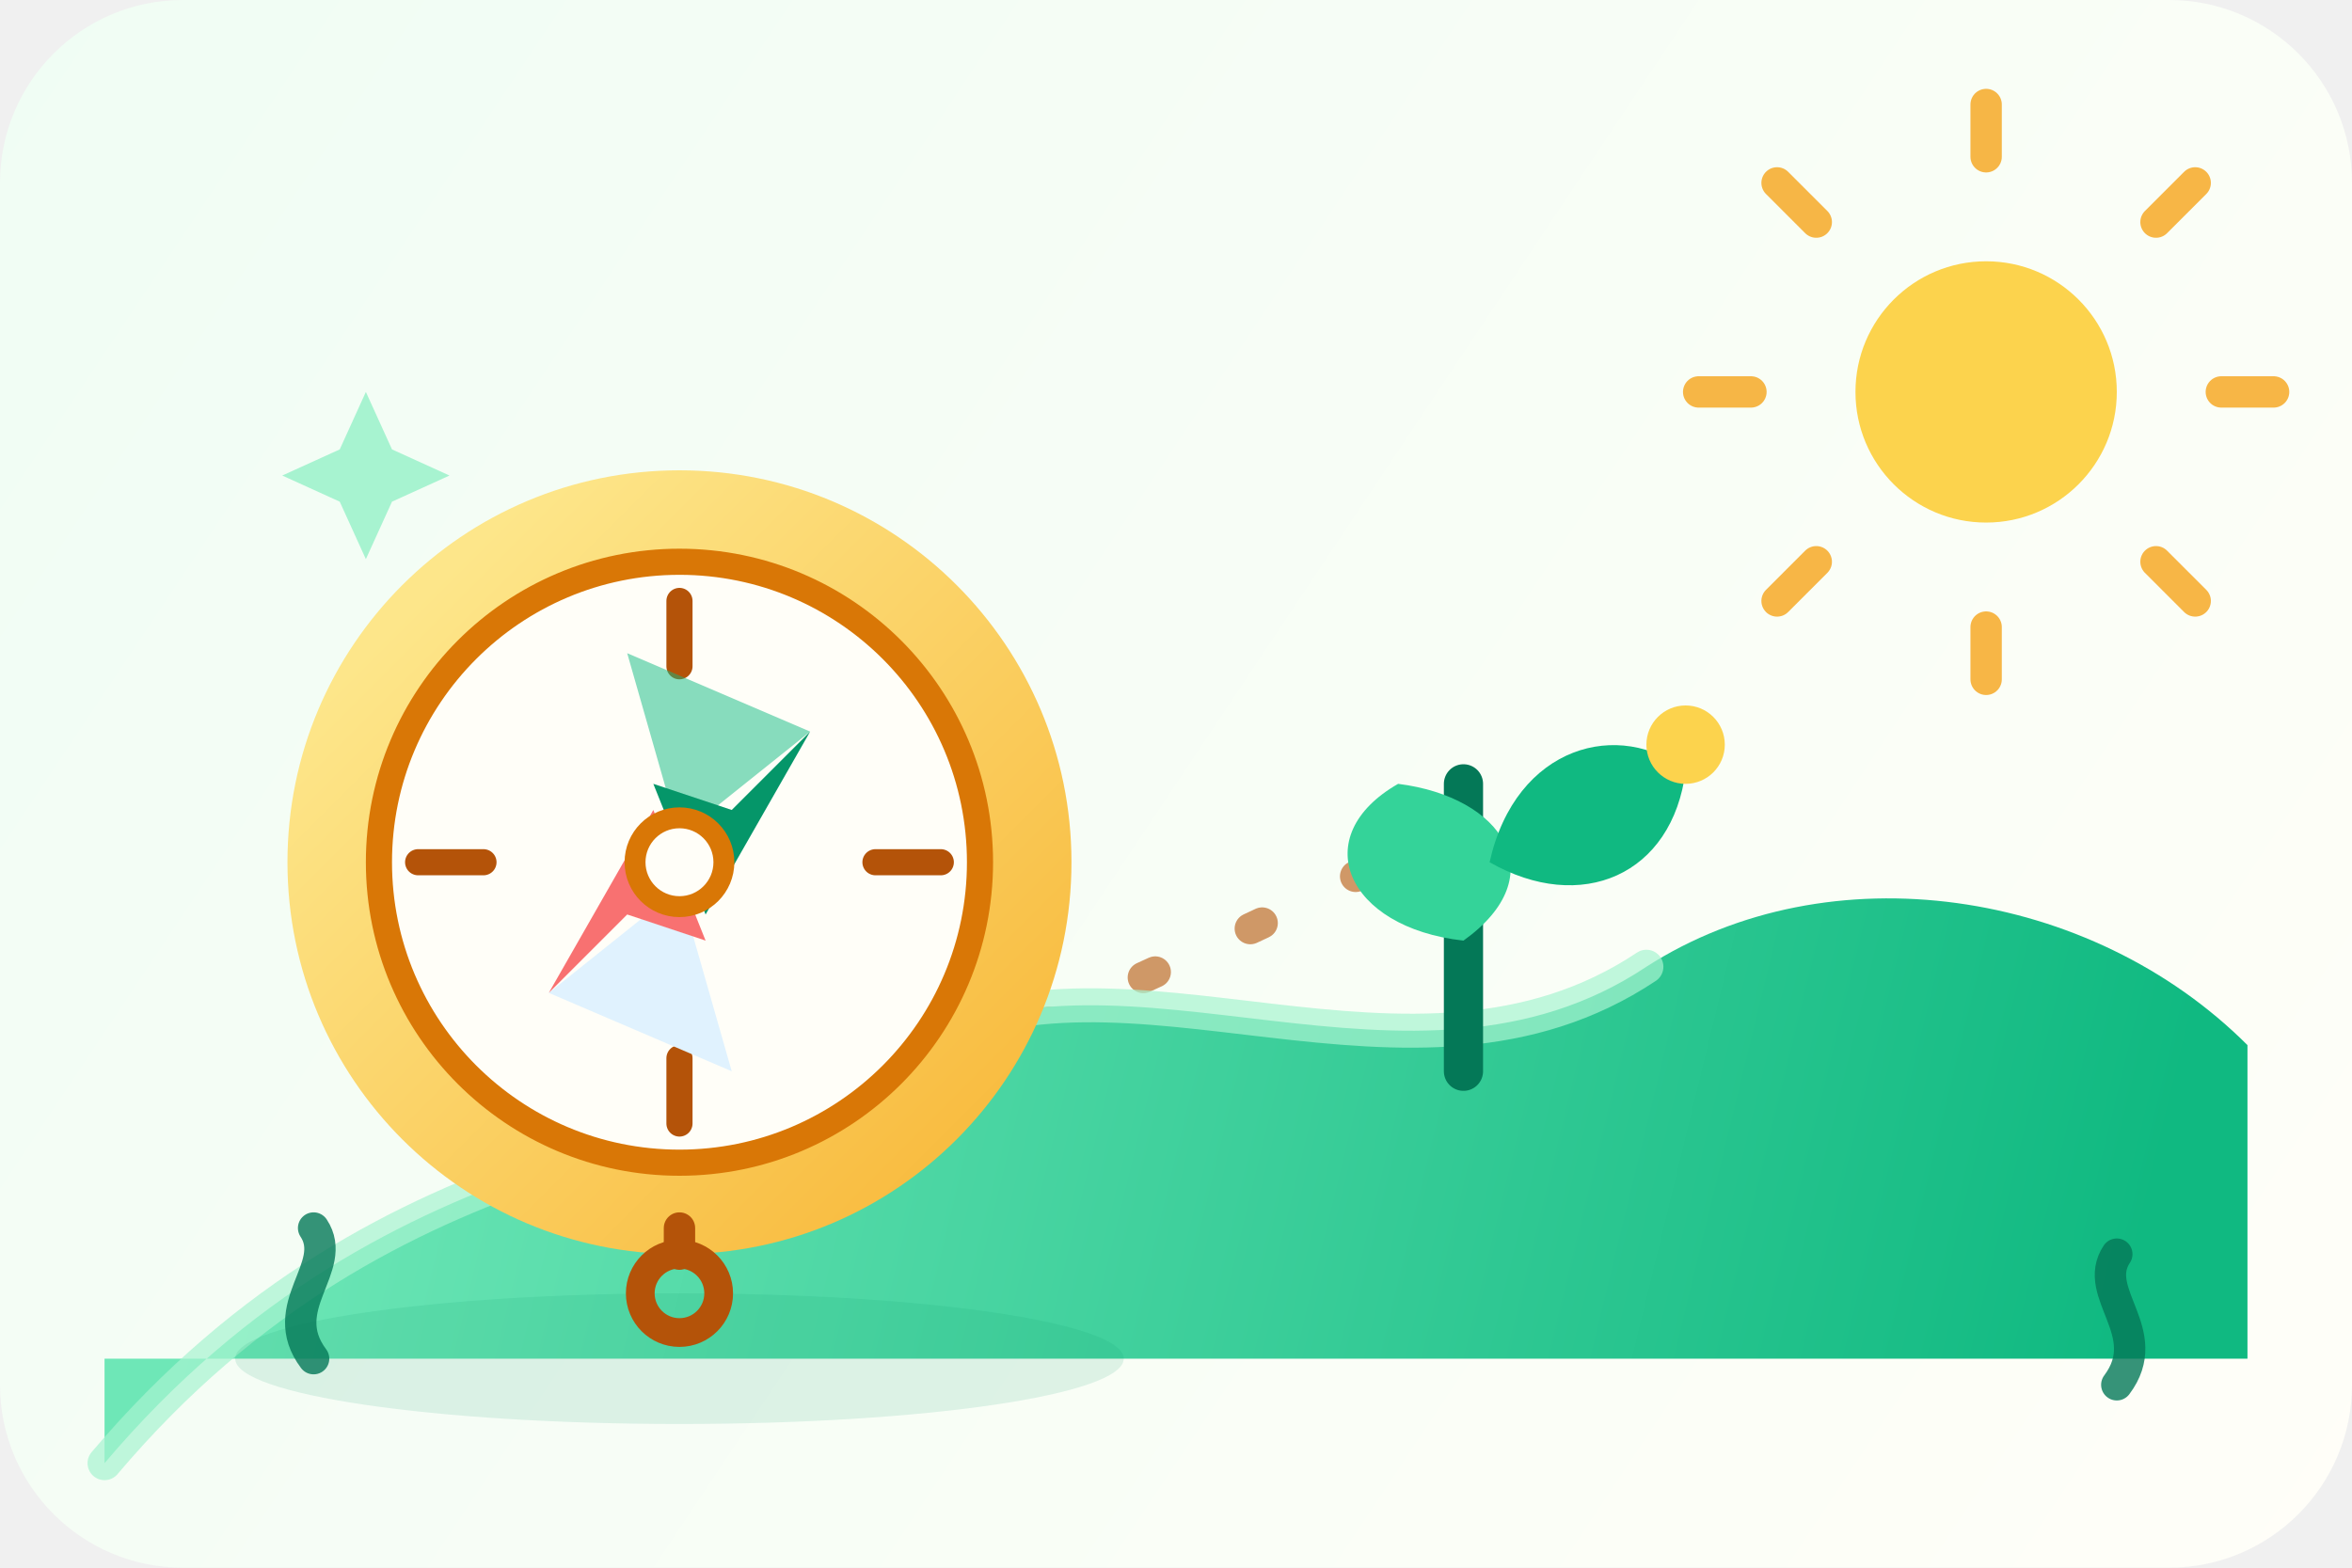
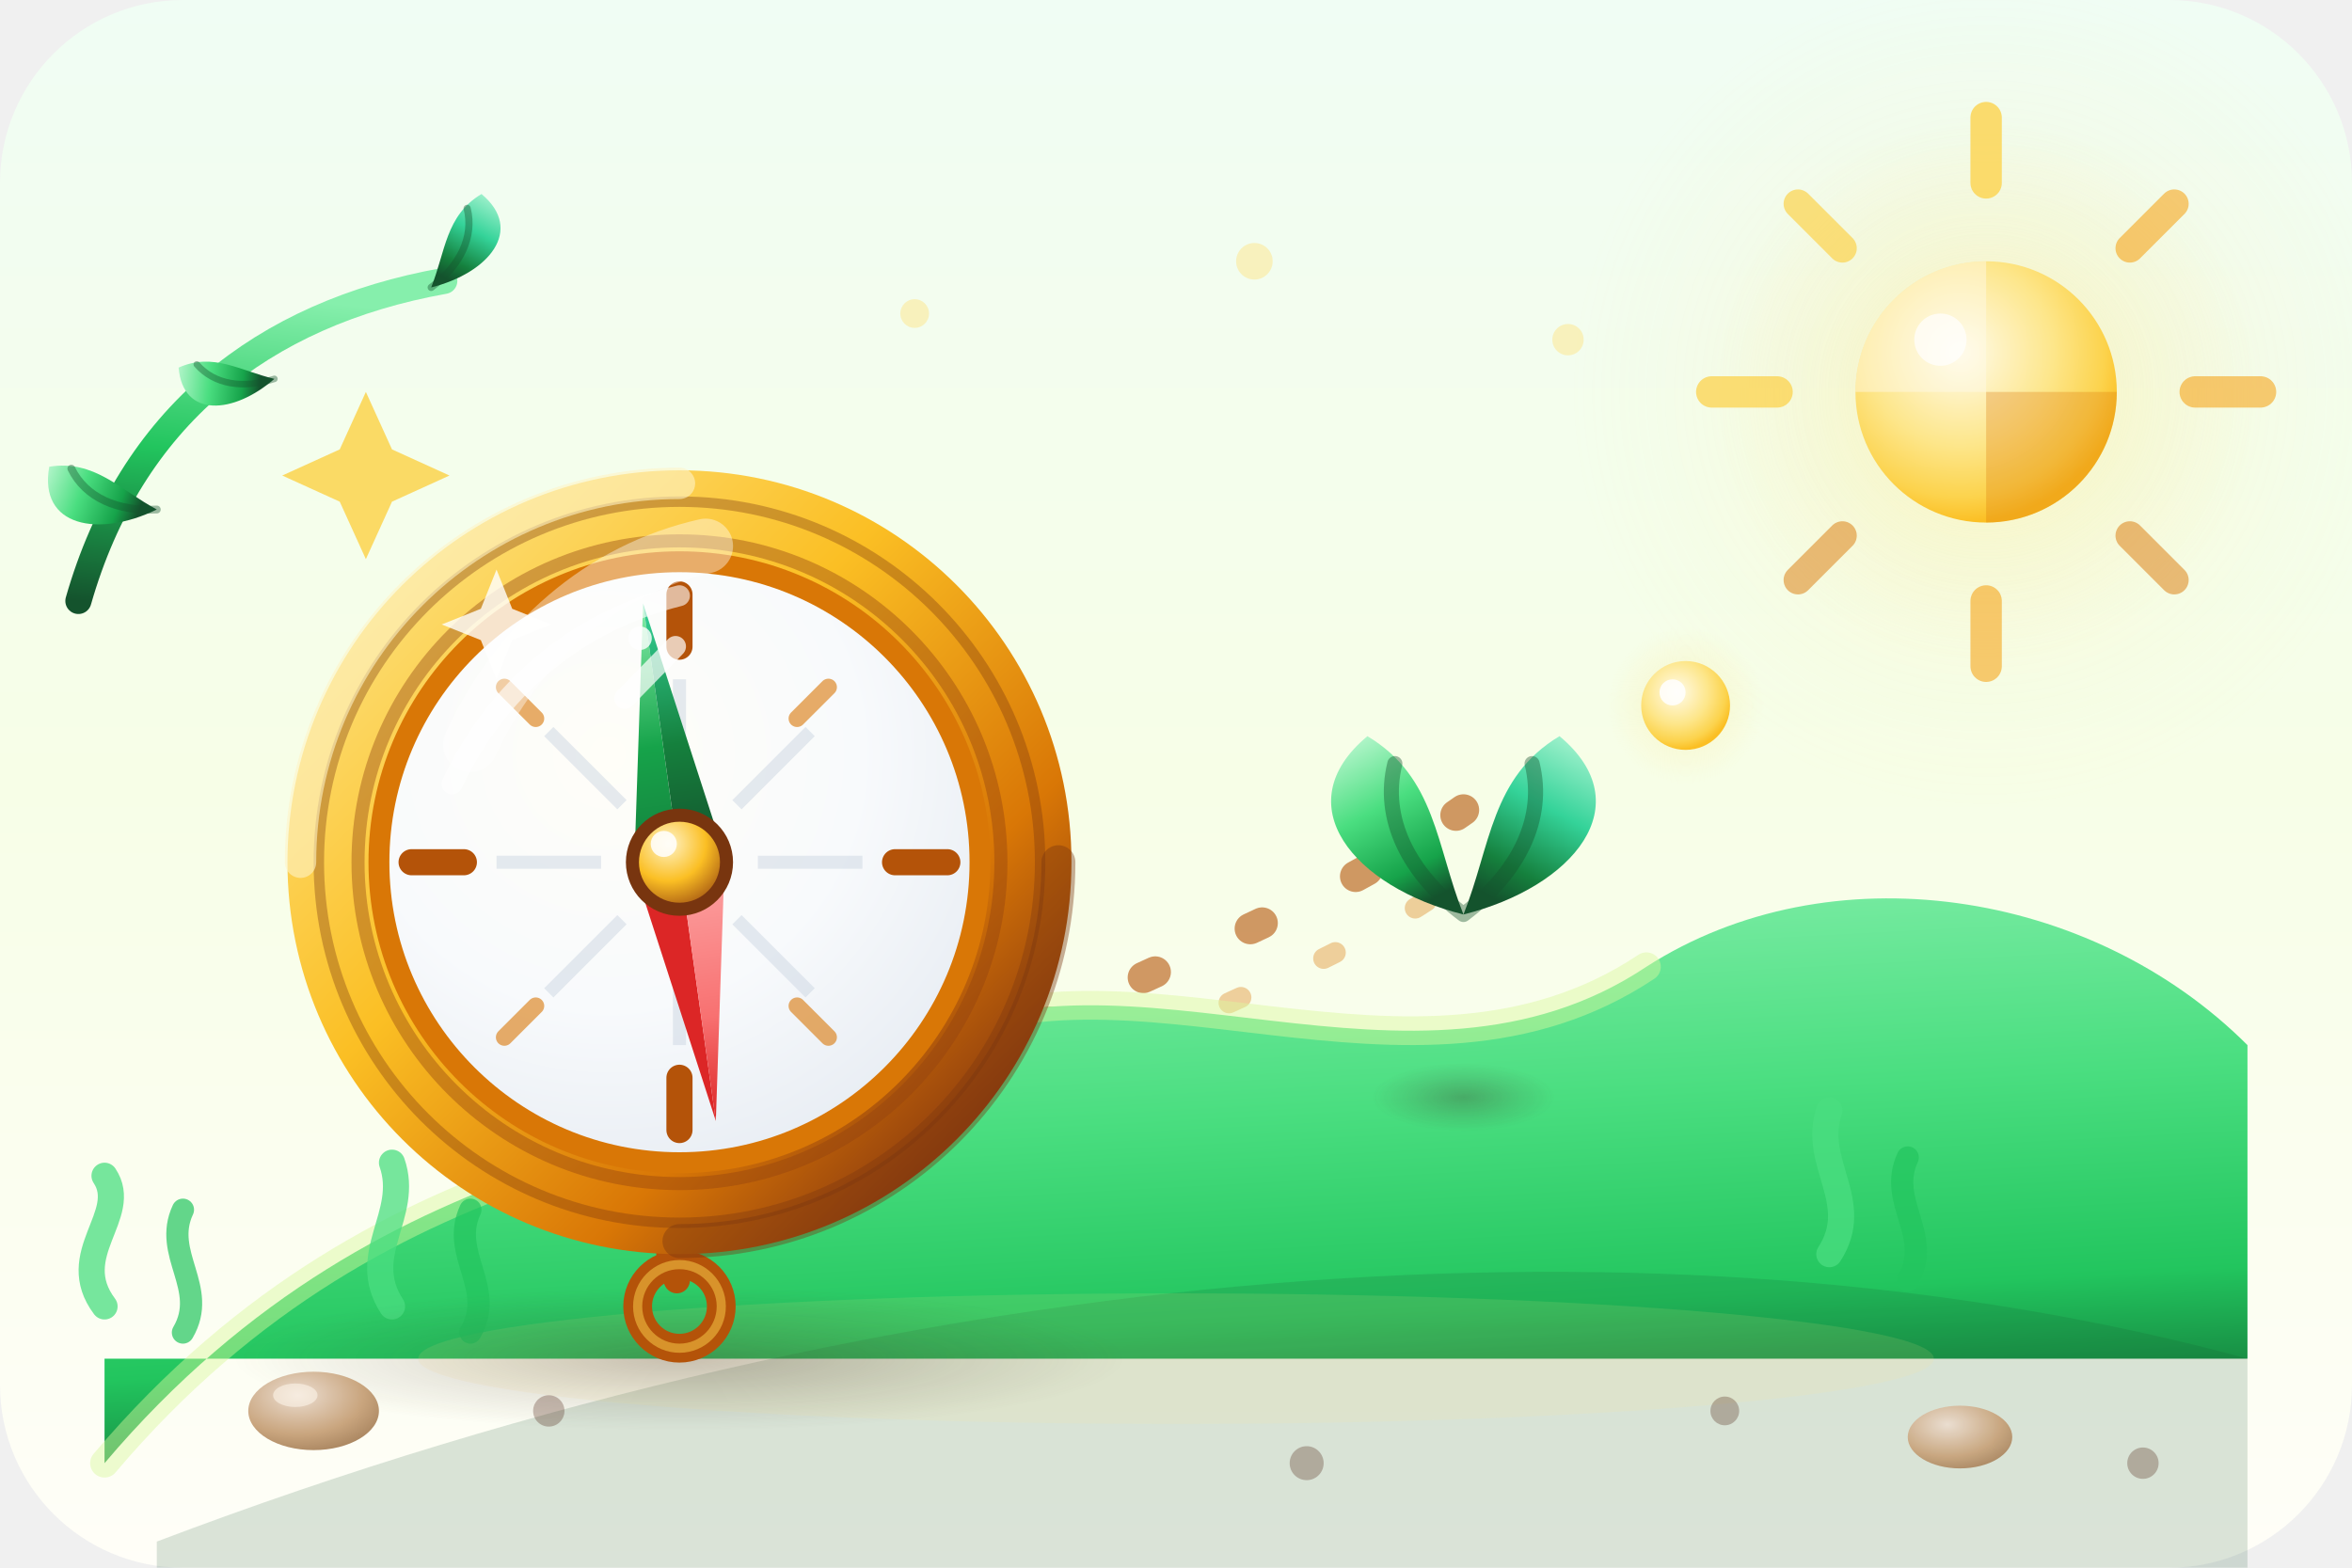
<svg xmlns="http://www.w3.org/2000/svg" viewBox="0 0 180 120" fill="none" role="img" aria-label="Kompas dengan jarum menunjuk tunas di puncak bukit, diikuti jejak titik">
  <defs>
-     <linearGradient id="skcBg" x1="0" y1="0" x2="180" y2="120" gradientUnits="userSpaceOnUse">
-       <stop stop-color="#F0FDF4" />
+     <linearGradient id="skBg" x1="0" y1="0" x2="0" y2="1">
+       <stop offset="0" stop-color="#F0FDF4" />
+       <stop offset=".5" stop-color="#F7FEE7" />
      <stop offset="1" stop-color="#FFFEF8" />
    </linearGradient>
-     <linearGradient id="skcRing" x1="48" y1="30" x2="120" y2="102" gradientUnits="userSpaceOnUse">
-       <stop stop-color="#FDE68A" />
-       <stop offset="1" stop-color="#F59E0B" />
+     <radialGradient id="skSun" cx=".4" cy=".35" r=".65">
+       <stop offset="0" stop-color="#FFFBEB" />
+       <stop offset=".55" stop-color="#FDE68A" />
+       <stop offset=".85" stop-color="#FCD34D" />
+       <stop offset="1" stop-color="#FBBF24" />
+     </radialGradient>
+     <radialGradient id="skHalo" cx=".5" cy=".5" r=".5">
+       <stop offset="0" stop-color="#FDE68A" stop-opacity=".42" />
+       <stop offset=".55" stop-color="#FDE68A" stop-opacity=".16" />
+       <stop offset="1" stop-color="#FDE68A" stop-opacity="0" />
+     </radialGradient>
+     <radialGradient id="skHalo2" cx=".5" cy=".5" r=".5">
+       <stop offset="0" stop-color="#FDE68A" stop-opacity=".18" />
+       <stop offset="1" stop-color="#FDE68A" stop-opacity="0" />
+     </radialGradient>
+     <linearGradient id="skRing" x1=".1" y1="0" x2=".9" y2=".8">
+       <stop offset="0" stop-color="#FDE68A" />
+       <stop offset=".45" stop-color="#FBBF24" />
+       <stop offset=".8" stop-color="#D97706" />
+       <stop offset="1" stop-color="#92400E" />
    </linearGradient>
-     <linearGradient id="skcHill" x1="20" y1="78" x2="160" y2="112" gradientUnits="userSpaceOnUse">
-       <stop stop-color="#6EE7B7" />
-       <stop offset="1" stop-color="#10B981" />
+     <radialGradient id="skFace" cx=".38" cy=".32" r=".85">
+       <stop offset="0" stop-color="#FFFEF8" />
+       <stop offset=".5" stop-color="#F8FAFC" />
+       <stop offset="1" stop-color="#E2E8F0" />
+     </radialGradient>
+     <linearGradient id="skNeedleN" x1="0" y1="0" x2="0" y2="1">
+       <stop offset="0" stop-color="#86EFAC" />
+       <stop offset=".55" stop-color="#16A34A" />
+       <stop offset="1" stop-color="#15803D" />
    </linearGradient>
+     <linearGradient id="skNeedleNd" x1="0" y1="0" x2="0" y2="1">
+       <stop offset="0" stop-color="#34D399" />
+       <stop offset=".55" stop-color="#15803D" />
+       <stop offset="1" stop-color="#14532D" />
+     </linearGradient>
+     <linearGradient id="skNeedleS" x1="0" y1="0" x2="0" y2="1">
+       <stop offset="0" stop-color="#FCA5A5" />
+       <stop offset=".6" stop-color="#F87171" />
+       <stop offset="1" stop-color="#DC2626" />
+     </linearGradient>
+     <radialGradient id="skHub" cx=".38" cy=".3" r=".8">
+       <stop offset="0" stop-color="#FEF3C7" />
+       <stop offset=".5" stop-color="#FBBF24" />
+       <stop offset="1" stop-color="#92400E" />
+     </radialGradient>
+     <linearGradient id="skHill" x1=".1" y1="0" x2=".3" y2="1">
+       <stop offset="0" stop-color="#86EFAC" />
+       <stop offset=".45" stop-color="#4ADE80" />
+       <stop offset=".8" stop-color="#22C55E" />
+       <stop offset="1" stop-color="#15803D" />
+     </linearGradient>
+     <linearGradient id="skStem" x1="0" y1="1" x2=".12" y2="0">
+       <stop offset="0" stop-color="#14532D" />
+       <stop offset=".5" stop-color="#22C55E" />
+       <stop offset="1" stop-color="#86EFAC" />
+     </linearGradient>
+     <linearGradient id="skLeafL" x1=".15" y1="0" x2=".55" y2="1">
+       <stop offset="0" stop-color="#BBF7D0" />
+       <stop offset=".42" stop-color="#4ADE80" />
+       <stop offset=".8" stop-color="#16A34A" />
+       <stop offset="1" stop-color="#14532D" />
+     </linearGradient>
+     <linearGradient id="skLeafR" x1=".85" y1="0" x2=".45" y2="1">
+       <stop offset="0" stop-color="#A7F3D0" />
+       <stop offset=".42" stop-color="#34D399" />
+       <stop offset=".8" stop-color="#15803D" />
+       <stop offset="1" stop-color="#14532D" />
+     </linearGradient>
+     <radialGradient id="skShadow" cx=".5" cy=".5" r=".5">
+       <stop offset="0" stop-color="#3E2723" stop-opacity=".28" />
+       <stop offset=".6" stop-color="#3E2723" stop-opacity=".1" />
+       <stop offset="1" stop-color="#3E2723" stop-opacity="0" />
+     </radialGradient>
+     <radialGradient id="skPebble" cx=".38" cy=".3" r="1">
+       <stop offset="0" stop-color="#EBDDD0" />
+       <stop offset=".5" stop-color="#C9A57E" />
+       <stop offset="1" stop-color="#8A6642" />
+     </radialGradient>
  </defs>
-   <rect width="180" height="120" rx="14" fill="url(#skcBg)" />
-   <circle cx="152" cy="30" r="10" fill="#FCD34D" />
-   <path d="M152 12v-4M152 48v4M134 30h-4M170 30h4M139 17l-3-3M165 17l3-3M139 43l-3 3M165 43l3 3" stroke="#F59E0B" stroke-width="2.4" stroke-linecap="round" opacity=".75" />
+   <rect width="180" height="120" rx="14" fill="url(#skBg)" />
+   <circle cx="152" cy="30" r="32" fill="url(#skHalo2)" />
+   <circle cx="152" cy="30" r="21" fill="url(#skHalo)" />
+   <g stroke-linecap="round">
+     <path d="M152 14v-5" stroke="#FCD34D" stroke-width="2.4" opacity=".8" />
+     <path d="M136 30h-5" stroke="#FCD34D" stroke-width="2.4" opacity=".75" />
+     <path d="M168 30h5" stroke="#F59E0B" stroke-width="2.4" opacity=".55" />
+     <path d="M152 46v5" stroke="#F59E0B" stroke-width="2.4" opacity=".55" />
+     <path d="M141 19l-3.4-3.4" stroke="#FCD34D" stroke-width="2.2" opacity=".7" />
+     <path d="M163 19l3.4-3.4" stroke="#F59E0B" stroke-width="2.2" opacity=".55" />
+     <path d="M141 41l-3.4 3.4" stroke="#D97706" stroke-width="2.2" opacity=".5" />
+     <path d="M163 41l3.4 3.4" stroke="#D97706" stroke-width="2.2" opacity=".5" />
+   </g>
+   <circle cx="152" cy="30" r="10" fill="url(#skSun)" />
+   <path d="M152 30L162 30A10 10 0 0 1 152 40Z" fill="#D97706" opacity=".3" />
+   <path d="M152 20A10 10 0 0 0 142 30L152 30Z" fill="#FFFBEB" opacity=".45" />
+   <circle cx="148.5" cy="26" r="2" fill="#FFFFFF" opacity=".7" />
  <path d="M64 88c16-12 34-16 48-26" stroke="#B45309" stroke-width="2.4" stroke-linecap="round" stroke-dasharray="1 8" opacity=".6" />
-   <path d="M8 112c22-26 48-24 62-32 16-9 38 6 56-6 14-9 34-6 46 6v24H8Z" fill="url(#skcHill)" />
-   <path d="M8 112c22-26 48-24 62-32 16-9 38 6 56-6" stroke="#A7F3D0" stroke-width="2.6" stroke-linecap="round" opacity=".7" fill="none" />
+   <path d="M66 92c16-12 34-16 46-25" stroke="#D97706" stroke-width="1.6" stroke-linecap="round" stroke-dasharray="1 7" opacity=".35" />
+   <path d="M8 112c22-26 48-24 62-32 16-9 38 6 56-6 14-9 34-6 46 6v24H8Z" fill="url(#skHill)" />
+   <path d="M8 112c22-26 48-24 62-32 16-9 38 6 56-6" stroke="#D9F99D" stroke-width="2.2" opacity=".45" stroke-linecap="round" />
+   <path d="M12 118C70 96 128 92 172 104V120H12Z" fill="#14532D" opacity=".16" />
+   <ellipse cx="90" cy="104" rx="58" ry="5" fill="#FDE68A" opacity=".12" />
  <g transform="translate(112 62)">
-     <path d="M0 20V-2" stroke="#047857" stroke-width="3" stroke-linecap="round" />
-     <path d="M0 10c-9-1-12-8-5-12 8 1 12 7 5 12Z" fill="#34D399" />
-     <path d="M2 4c2-9 10-11 15-7-1 8-8 11-15 7Z" fill="#10B981" />
-     <circle cx="17" cy="-5" r="3" fill="#FCD34D" />
+     <ellipse cy="22" rx="7" ry="2.6" fill="url(#skShadow)" />
+     <path d="M0 22V-4" stroke="url(#skStem)" stroke-width="3.2" stroke-linecap="round" />
+     <g transform="translate(0 8) scale(1.05)">
+       <path d="M0 0C-8-2-13-8-7-13C-2-10-2-5 0 0Z" fill="url(#skLeafL)" />
+       <path d="M0 0C8-2 13-8 7-13C2-10 2-5 0 0Z" fill="url(#skLeafR)" />
+       <path d="M0 0C-4-3-6-7-5-11M0 0C4-3 6-7 5-11" stroke="#14532D" stroke-width="1.1" opacity=".4" stroke-linecap="round" />
+     </g>
+     <circle cx="17" cy="-8" r="6" fill="url(#skHalo)" />
+     <circle cx="17" cy="-8" r="3.4" fill="url(#skSun)" />
+     <circle cx="16" cy="-9" r="1" fill="#FFFFFF" opacity=".85" />
  </g>
-   <ellipse cx="52" cy="104" rx="34" ry="5" fill="#059669" opacity=".12" />
+   <g stroke-linecap="round">
+     <path d="M30 100c-2.6-4 1.4-7 0-11" stroke="#4ADE80" stroke-width="2" opacity=".75" />
+     <path d="M36 102c2-3.4-1.6-6 0-9.4" stroke="#22C55E" stroke-width="1.7" opacity=".7" />
+     <path d="M140 96c2.6-4-1.4-7 0-11" stroke="#4ADE80" stroke-width="2" opacity=".75" />
+     <path d="M146 98c2-3.4-1.6-6 0-9.4" stroke="#22C55E" stroke-width="1.7" opacity=".7" />
+   </g>
  <g>
-     <circle cx="52" cy="66" r="30" fill="url(#skcRing)" />
-     <circle cx="52" cy="66" r="23" fill="#FFFEF8" stroke="#D97706" stroke-width="2" />
-     <path d="M52 46v5M52 81v5M32 66h5M67 66h5" stroke="#B45309" stroke-width="2" stroke-linecap="round" />
-     <path d="M62 56 48 50l4 14Z" fill="#10B981" opacity=".5" />
-     <path d="M42 76l14 6-4-14Z" fill="#E0F2FE" />
-     <path d="M62 56 56 62l-6-2 4 10Z" fill="#059669" />
-     <path d="M42 76l6-6 6 2-4-10Z" fill="#F87171" />
-     <circle cx="52" cy="66" r="3.4" fill="#FFFEF8" stroke="#D97706" stroke-width="1.6" />
-     <path d="M52 96v-2" stroke="#B45309" stroke-width="2.4" stroke-linecap="round" />
-     <circle cx="52" cy="99" r="3" stroke="#B45309" stroke-width="2.2" fill="none" />
+     <ellipse cx="52" cy="104" rx="34" ry="5.5" fill="url(#skShadow)" />
+     <path d="M52 94C51 95 51 96.4 51.8 98" stroke="#B45309" stroke-width="2" stroke-linecap="round" />
+     <circle cx="52" cy="100" r="3.2" fill="none" stroke="#B45309" stroke-width="2.2" />
+     <circle cx="52" cy="100" r="3.2" fill="none" stroke="#FCD34D" stroke-width=".7" opacity=".5" />
+     <circle cx="52" cy="66" r="30" fill="url(#skRing)" />
+     <circle cx="52" cy="66" r="27.6" fill="none" stroke="#78350F" stroke-width=".8" opacity=".35" />
+     <circle cx="52" cy="66" r="24.6" fill="none" stroke="#92400E" stroke-width="1" opacity=".4" />
+     <path d="M23 66A29 29 0 0 1 52 37" stroke="#FEF3C7" stroke-width="2.4" opacity=".6" stroke-linecap="round" />
+     <path d="M81 66A29 29 0 0 1 52 95" stroke="#78350F" stroke-width="2.6" opacity=".4" stroke-linecap="round" />
+     <circle cx="52" cy="66" r="23" fill="url(#skFace)" stroke="#D97706" stroke-width="1.6" />
+     <g stroke="#CBD5E1" stroke-width="1" opacity=".5">
+       <path d="M52 60V52M52 72v8M46 66h-8M58 66h8" />
+       <path d="M47.6 61.6l-5.6-5.6M56.4 61.6l5.6-5.6M47.6 70.4 42 76M56.4 70.4 62 76" />
+     </g>
+     <g stroke="#B45309" stroke-width="2" stroke-linecap="round">
+       <path d="M52 45.5v4M52 82.5v4M31.5 66h4M68.5 66h4" />
+     </g>
+     <g stroke="#D97706" stroke-width="1.3" stroke-linecap="round" opacity=".6">
+       <path d="M38.6 52.6l2.4 2.4M63.4 52.6l-2.4 2.4M38.6 79.4l2.4-2.4M63.4 79.4l-2.4-2.4" />
+     </g>
+     <g transform="rotate(-8 52 66)">
+       <path d="M52 46 48.5 66 52 66Z" fill="url(#skNeedleN)" />
+       <path d="M52 46 55.5 66 52 66Z" fill="url(#skNeedleNd)" />
+       <path d="M52 86 48.5 66 52 66Z" fill="#DC2626" />
+       <path d="M52 86 55.5 66 52 66Z" fill="url(#skNeedleS)" />
+       <path d="M49.6 53l4.4-3.4" stroke="#FFFFFF" stroke-width="1.6" opacity=".7" stroke-linecap="round" />
+       <circle cx="51.4" cy="48.6" r=".9" fill="#FFFFFF" opacity=".8" />
+     </g>
+     <circle cx="52" cy="66" r="3.6" fill="url(#skHub)" stroke="#78350F" stroke-width="1" />
+     <circle cx="50.8" cy="64.6" r="1" fill="#FFFFFF" opacity=".85" />
+     <path d="M36 57C39.6 49.2 46 43.6 54 41.8" stroke="#FFFFFF" stroke-width="4.2" opacity=".4" stroke-linecap="round" />
+     <path d="M34.6 60C38 52.8 44 47.6 52 45.6" stroke="#FFFFFF" stroke-width="1.6" opacity=".6" stroke-linecap="round" />
+     <path d="M38 43.6l1.2 3 3 1.2-3 1.2-1.2 3-1.2-3-3-1.2 3-1.2Z" fill="#FFFFFF" opacity=".8" />
  </g>
-   <g stroke="#047857" stroke-width="2.4" stroke-linecap="round" opacity=".8">
-     <path d="M24 104c-3-4 2-7 0-10" />
-     <path d="M162 106c3-4-2-7 0-10" />
+   <g>
+     <path d="M6 46C10 32 20 24 34 21.5" stroke="url(#skStem)" stroke-width="2" stroke-linecap="round" />
+     <g transform="translate(12 39) rotate(-40) scale(.6)">
+       <path d="M0 0C-8-2-13-8-7-13C-2-10-2-5 0 0Z" fill="url(#skLeafL)" />
+       <path d="M0 0C-4-3-6-7-5-11" stroke="#14532D" stroke-width="1" opacity=".4" stroke-linecap="round" />
+     </g>
+     <g transform="translate(21 29) rotate(-55) scale(.5)">
+       <path d="M0 0C-8-2-13-8-7-13C-2-10-2-5 0 0Z" fill="url(#skLeafL)" />
+       <path d="M0 0C-4-3-6-7-5-11" stroke="#14532D" stroke-width="1" opacity=".4" stroke-linecap="round" />
+     </g>
+     <g transform="translate(33 22) scale(.55)">
+       <path d="M0 0C8-2 13-8 7-13C2-10 2-5 0 0Z" fill="url(#skLeafR)" />
+       <path d="M0 0C4-3 6-7 5-11" stroke="#14532D" stroke-width="1" opacity=".4" stroke-linecap="round" />
+     </g>
+     <path d="M8 100c-3-4 2-7 0-10" stroke="#4ADE80" stroke-width="2" stroke-linecap="round" opacity=".75" />
+     <path d="M14 102c2-3.4-1.6-6 0-9.4" stroke="#22C55E" stroke-width="1.7" stroke-linecap="round" opacity=".7" />
  </g>
-   <path d="M28 30l2 4.4 4.4 2-4.4 2-2 4.4-2-4.4-4.4-2 4.4-2Z" fill="#A7F3D0" />
+   <ellipse cx="24" cy="108" rx="5" ry="3" fill="url(#skPebble)" />
+   <ellipse cx="22.6" cy="106.8" rx="1.7" ry=".9" fill="#FFF7ED" opacity=".55" />
+   <ellipse cx="150" cy="110" rx="4" ry="2.4" fill="url(#skPebble)" opacity=".95" />
+   <g fill="#431407" opacity=".28">
+     <circle cx="42" cy="108" r="1.2" />
+     <circle cx="100" cy="112" r="1.3" />
+     <circle cx="132" cy="108" r="1.1" />
+     <circle cx="164" cy="112" r="1.2" />
+   </g>
+   <path d="M28 30l2 4.4 4.4 2-4.4 2-2 4.4-2-4.4-4.4-2 4.4-2Z" fill="#FCD34D" opacity=".85" />
+   <g fill="#FDE68A" opacity=".5">
+     <circle cx="96" cy="20" r="1.4" />
+     <circle cx="120" cy="26" r="1.2" />
+     <circle cx="70" cy="24" r="1.1" />
+   </g>
</svg>
